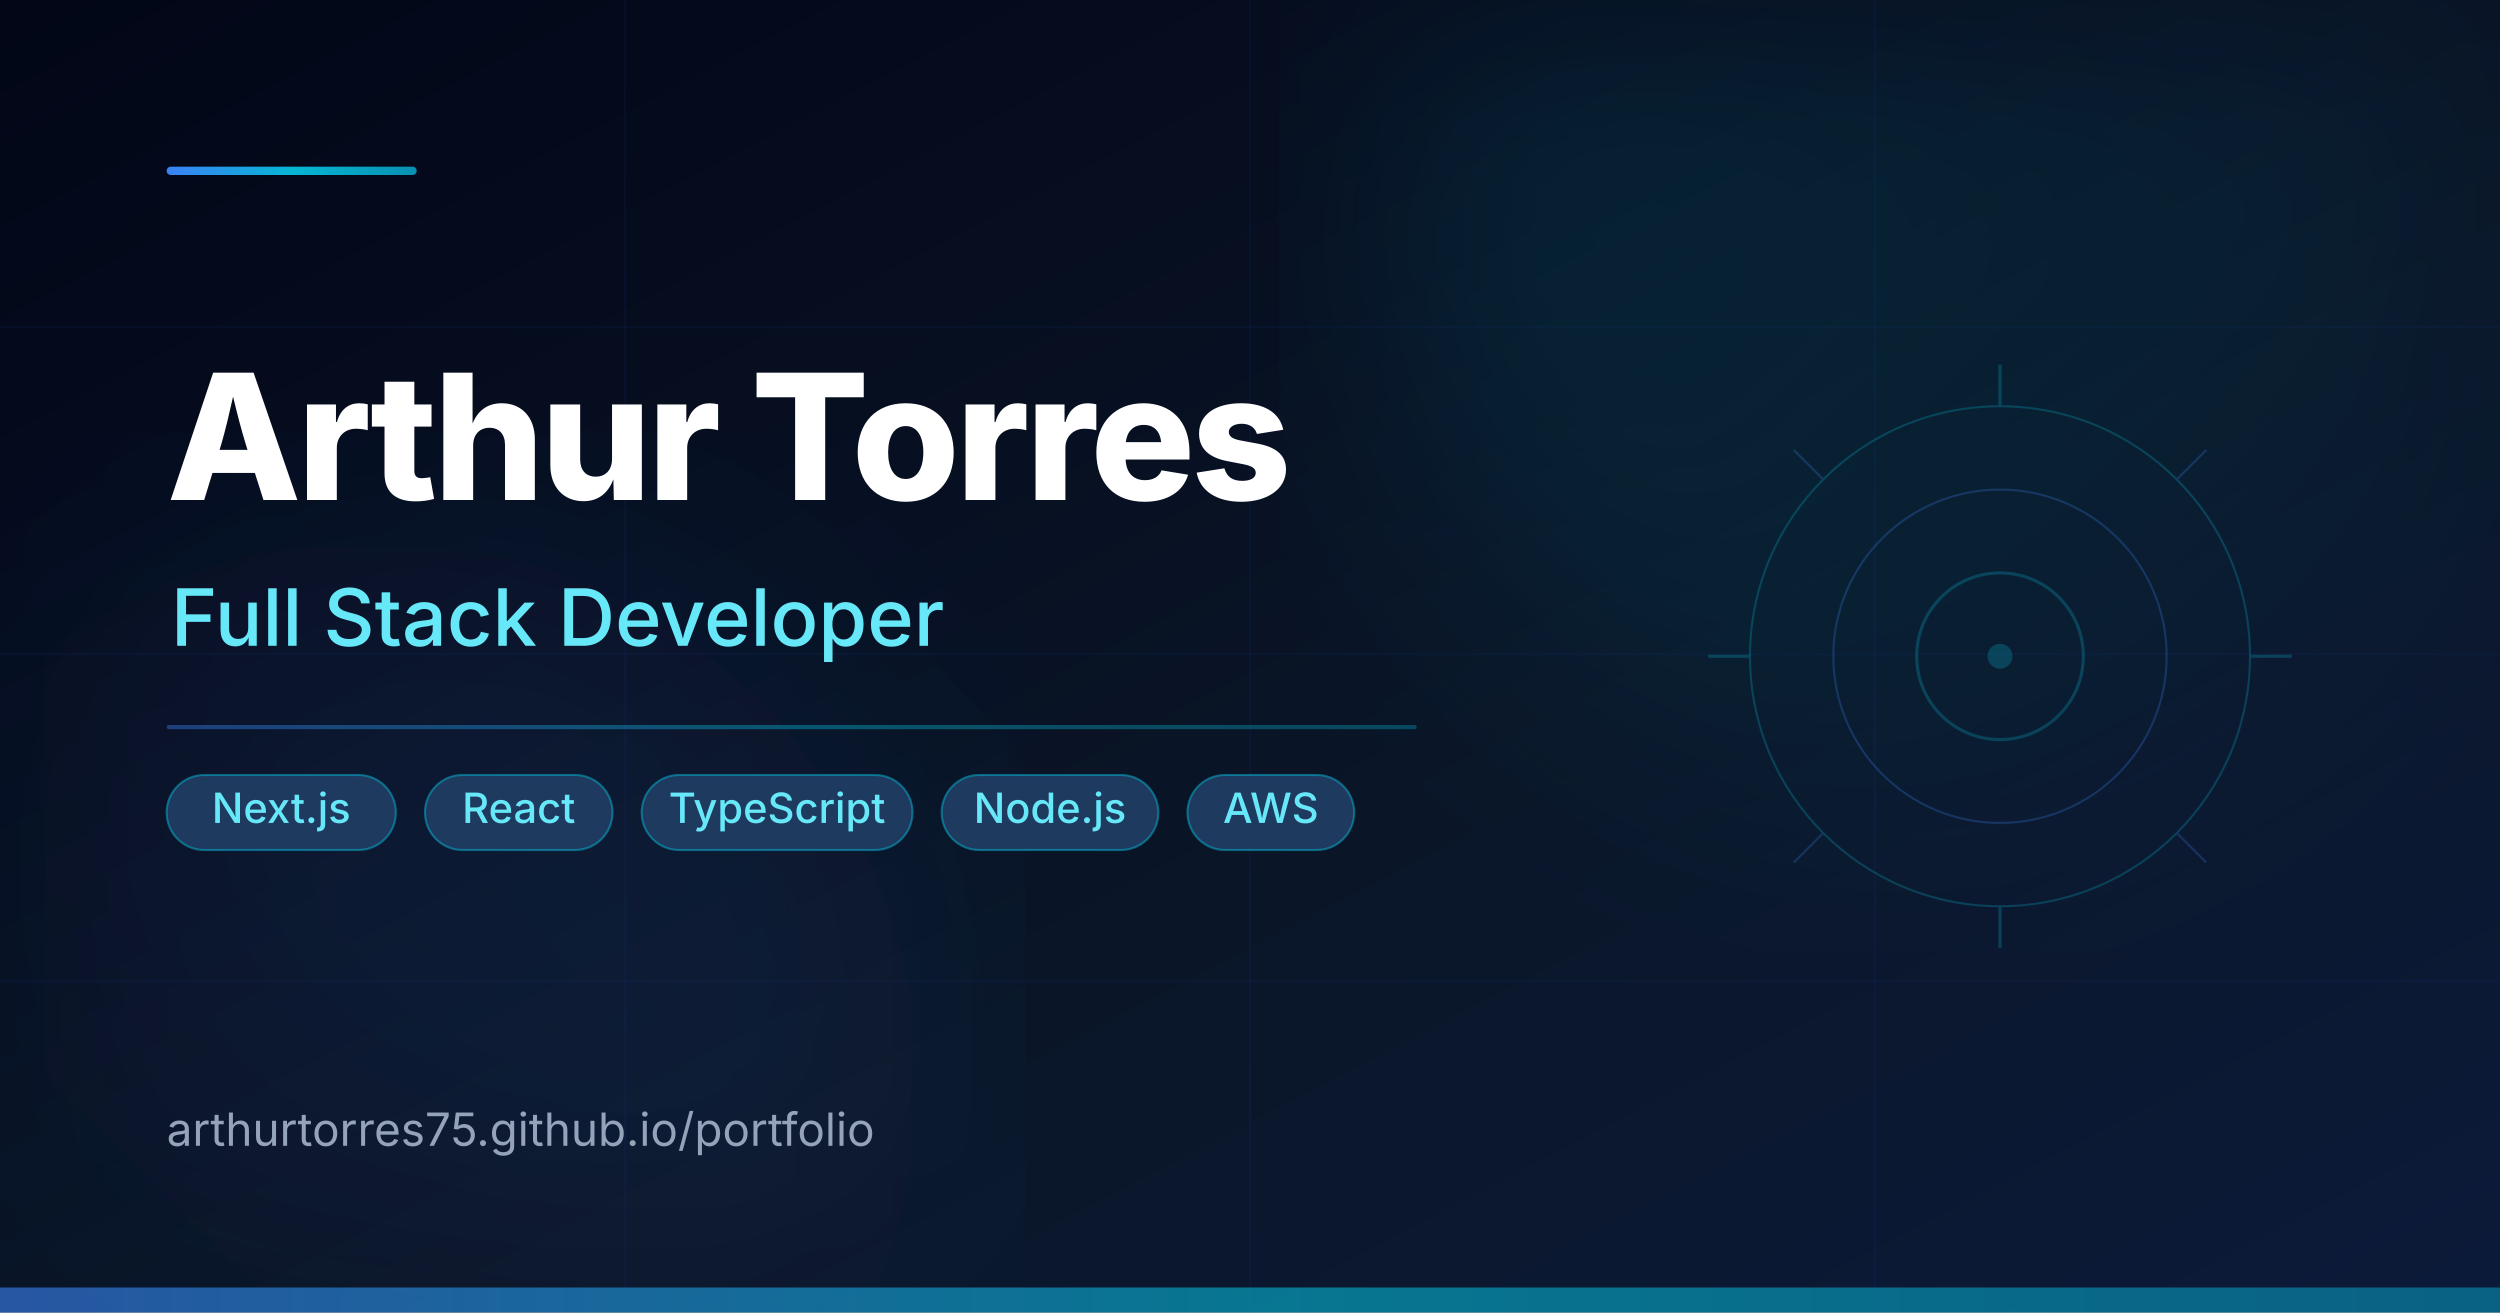
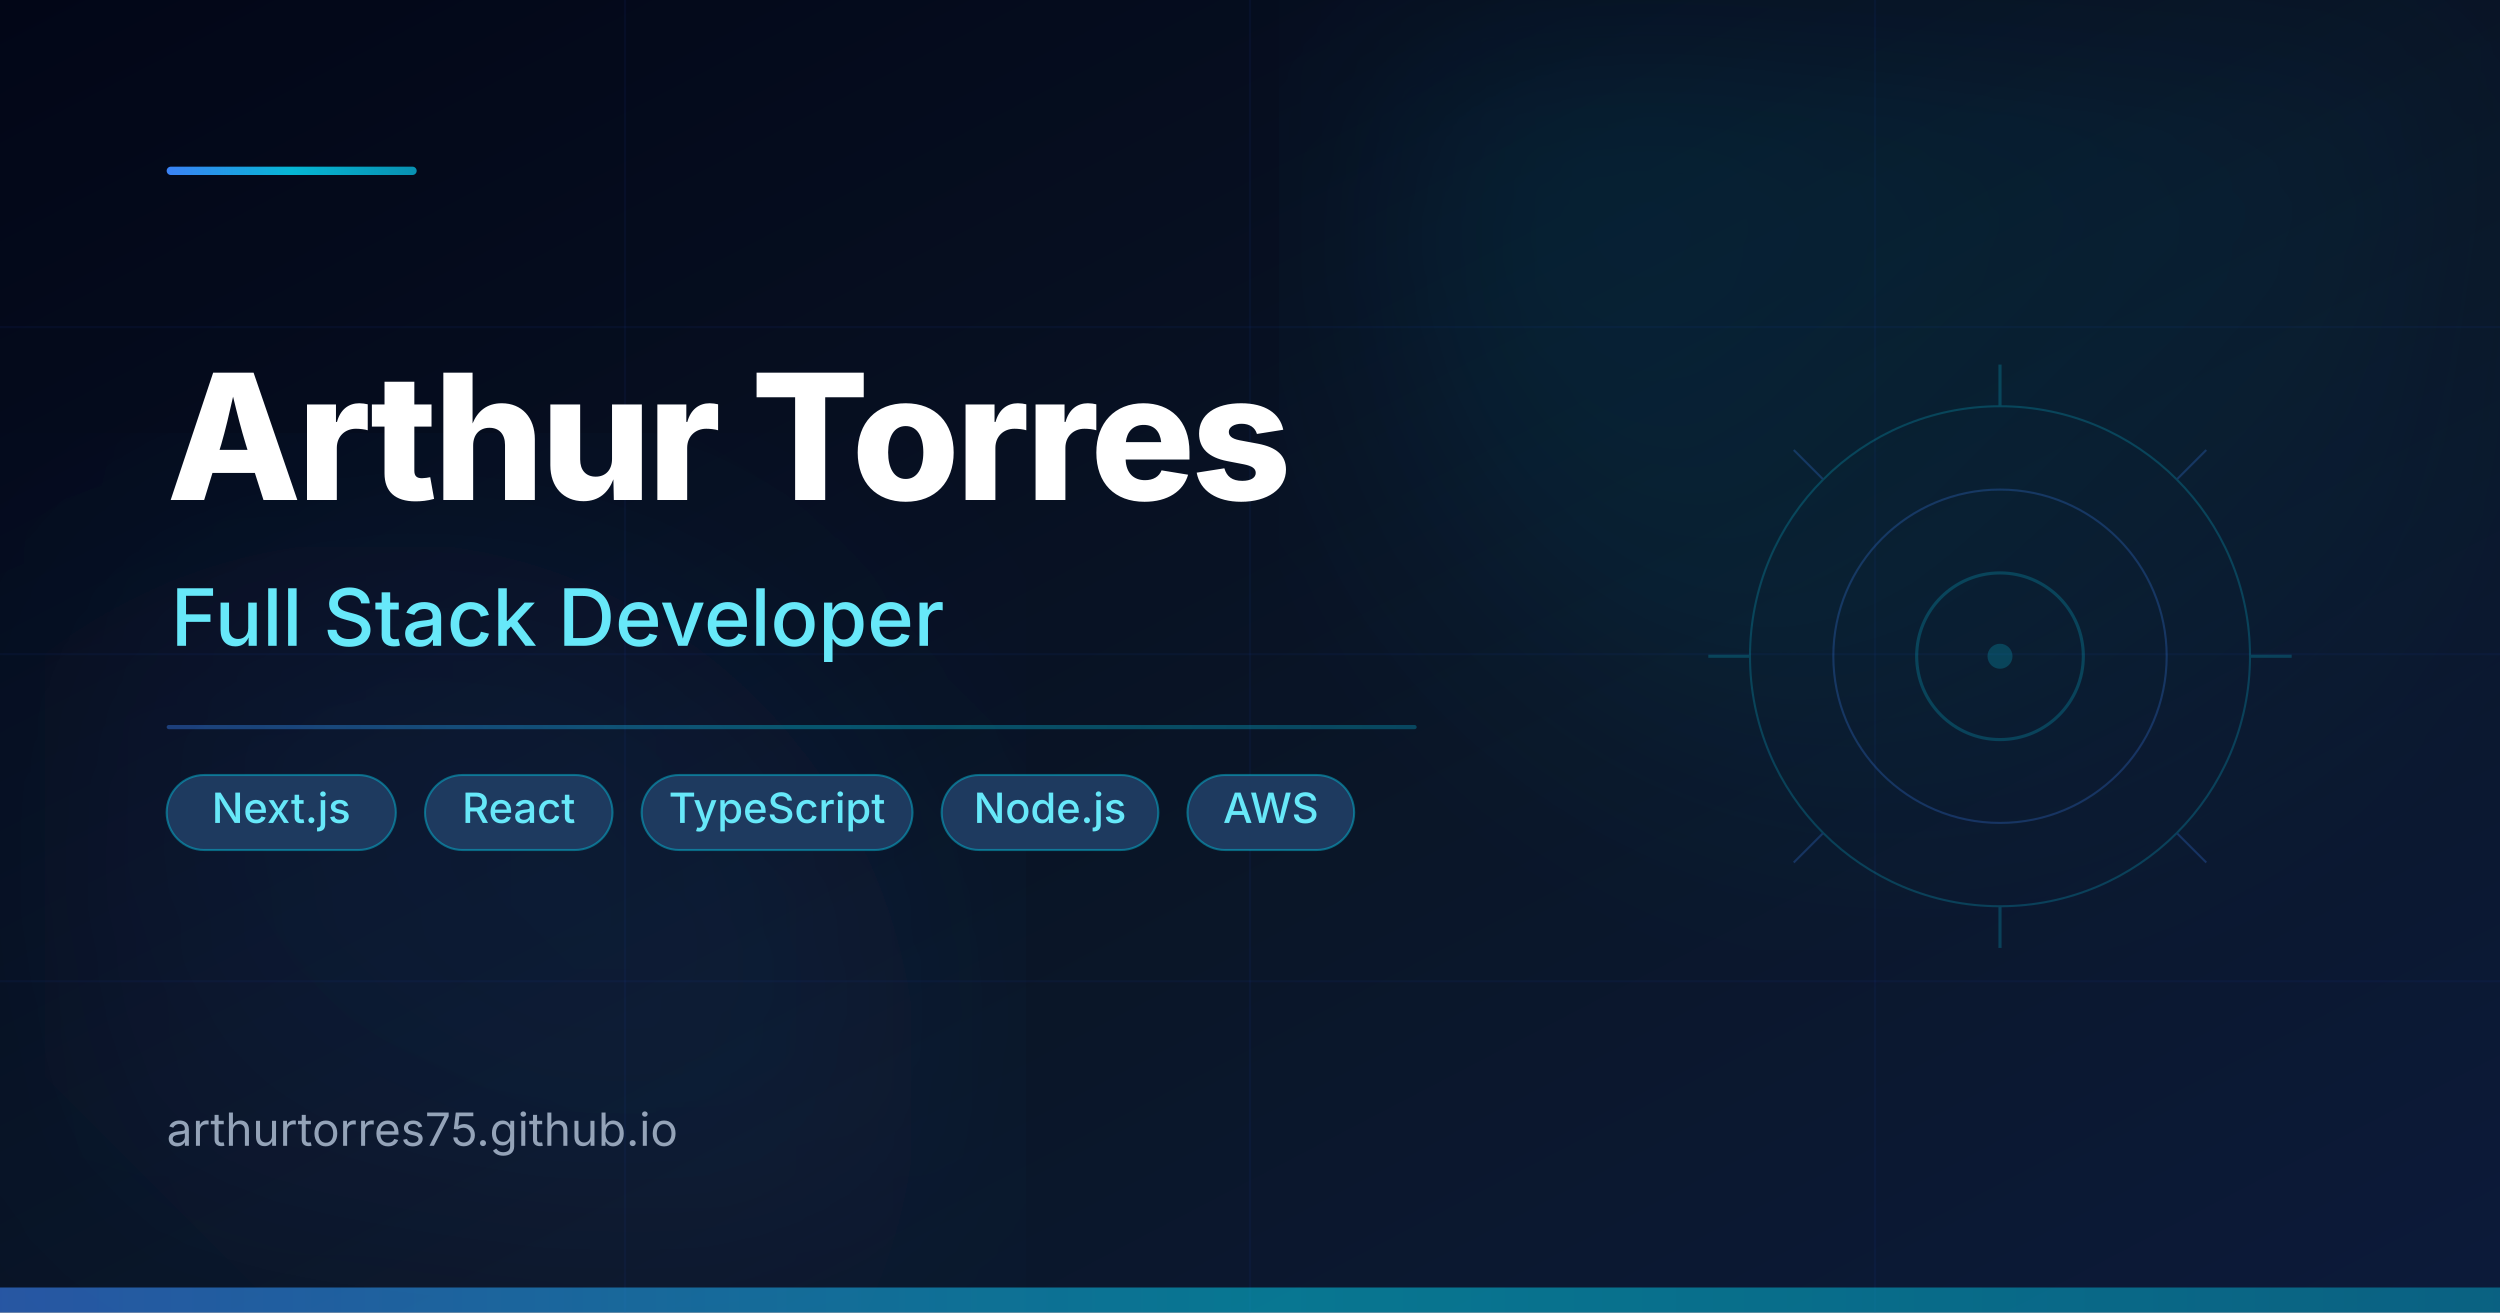
<svg xmlns="http://www.w3.org/2000/svg" width="1200" height="630" viewBox="0 0 1200 630">
  <defs>
    <linearGradient id="bg" x1="0%" y1="0%" x2="100%" y2="100%">
      <stop offset="0%" style="stop-color:#020617" />
      <stop offset="60%" style="stop-color:#0a1628" />
      <stop offset="100%" style="stop-color:#0c1a3a" />
    </linearGradient>
    <linearGradient id="accent" x1="0%" y1="0%" x2="100%" y2="0%">
      <stop offset="0%" style="stop-color:#3b82f6" />
      <stop offset="50%" style="stop-color:#06b6d4" />
      <stop offset="100%" style="stop-color:#0891b2" />
    </linearGradient>
    <linearGradient id="glow1" x1="0%" y1="0%" x2="100%" y2="100%">
      <stop offset="0%" style="stop-color:#06b6d4;stop-opacity:0.15" />
      <stop offset="100%" style="stop-color:#06b6d4;stop-opacity:0" />
    </linearGradient>
    <linearGradient id="glow2" x1="100%" y1="0%" x2="0%" y2="100%">
      <stop offset="0%" style="stop-color:#3b82f6;stop-opacity:0.12" />
      <stop offset="100%" style="stop-color:#3b82f6;stop-opacity:0" />
    </linearGradient>
    <filter id="blur1">
      <feGaussianBlur stdDeviation="60" />
    </filter>
    <filter id="blur2">
      <feGaussianBlur stdDeviation="80" />
    </filter>
    <clipPath id="clip">
      <rect width="1200" height="630" />
    </clipPath>
  </defs>
  <rect width="1200" height="630" fill="url(#bg)" />
  <g clip-path="url(#clip)">
    <circle cx="950" cy="120" r="280" fill="url(#glow1)" filter="url(#blur1)" />
    <circle cx="180" cy="520" r="260" fill="url(#glow2)" filter="url(#blur2)" />
  </g>
  <g stroke="#1e40af" stroke-opacity="0.08" stroke-width="1">
    <line x1="0" y1="157" x2="1200" y2="157" />
    <line x1="0" y1="314" x2="1200" y2="314" />
    <line x1="0" y1="471" x2="1200" y2="471" />
    <line x1="300" y1="0" x2="300" y2="630" />
    <line x1="600" y1="0" x2="600" y2="630" />
    <line x1="900" y1="0" x2="900" y2="630" />
  </g>
  <rect x="80" y="80" width="120" height="4" rx="2" fill="url(#accent)" />
  <text x="80" y="240" font-family="system-ui, -apple-system, 'Segoe UI', sans-serif" font-size="84" font-weight="800" letter-spacing="-2" fill="white">Arthur Torres</text>
  <text x="82" y="310" font-family="system-ui, -apple-system, 'Segoe UI', sans-serif" font-size="38" font-weight="500" fill="#67e8f9">Full Stack Developer</text>
  <rect x="80" y="348" width="600" height="2" rx="1" fill="url(#accent)" opacity="0.4" />
  <g font-family="system-ui, -apple-system, 'Segoe UI', sans-serif" font-size="20" font-weight="500">
    <rect x="80" y="372" width="110" height="36" rx="18" fill="#1e3a5f" stroke="#06b6d4" stroke-width="1" stroke-opacity="0.5" />
    <text x="135" y="395" text-anchor="middle" fill="#67e8f9">Next.js</text>
    <rect x="204" y="372" width="90" height="36" rx="18" fill="#1e3a5f" stroke="#06b6d4" stroke-width="1" stroke-opacity="0.5" />
    <text x="249" y="395" text-anchor="middle" fill="#67e8f9">React</text>
    <rect x="308" y="372" width="130" height="36" rx="18" fill="#1e3a5f" stroke="#06b6d4" stroke-width="1" stroke-opacity="0.5" />
    <text x="373" y="395" text-anchor="middle" fill="#67e8f9">TypeScript</text>
    <rect x="452" y="372" width="104" height="36" rx="18" fill="#1e3a5f" stroke="#06b6d4" stroke-width="1" stroke-opacity="0.5" />
    <text x="504" y="395" text-anchor="middle" fill="#67e8f9">Node.js</text>
    <rect x="570" y="372" width="80" height="36" rx="18" fill="#1e3a5f" stroke="#06b6d4" stroke-width="1" stroke-opacity="0.5" />
    <text x="610" y="395" text-anchor="middle" fill="#67e8f9">AWS</text>
  </g>
-   <text x="80" y="550" font-family="system-ui, -apple-system, 'Segoe UI', sans-serif" font-size="22" fill="#94a3b8">arthurtorres75.github.io/portfolio</text>
+   <text x="80" y="550" font-family="system-ui, -apple-system, 'Segoe UI', sans-serif" font-size="22" fill="#94a3b8">arthurtorres75.github.io</text>
  <g opacity="0.25">
    <circle cx="960" cy="315" r="120" stroke="#06b6d4" stroke-width="1" fill="none" />
    <circle cx="960" cy="315" r="80" stroke="#3b82f6" stroke-width="1" fill="none" />
    <circle cx="960" cy="315" r="40" stroke="#06b6d4" stroke-width="1.5" fill="none" />
    <circle cx="960" cy="315" r="6" fill="#06b6d4" />
    <line x1="960" y1="195" x2="960" y2="175" stroke="#06b6d4" stroke-width="1.5" />
    <line x1="960" y1="435" x2="960" y2="455" stroke="#06b6d4" stroke-width="1.5" />
    <line x1="840" y1="315" x2="820" y2="315" stroke="#06b6d4" stroke-width="1.5" />
    <line x1="1080" y1="315" x2="1100" y2="315" stroke="#06b6d4" stroke-width="1.5" />
    <line x1="875" y1="230" x2="861" y2="216" stroke="#3b82f6" stroke-width="1" />
    <line x1="1045" y1="230" x2="1059" y2="216" stroke="#3b82f6" stroke-width="1" />
    <line x1="875" y1="400" x2="861" y2="414" stroke="#3b82f6" stroke-width="1" />
    <line x1="1045" y1="400" x2="1059" y2="414" stroke="#3b82f6" stroke-width="1" />
  </g>
  <rect x="0" y="618" width="1200" height="12" fill="url(#accent)" opacity="0.6" />
</svg>
